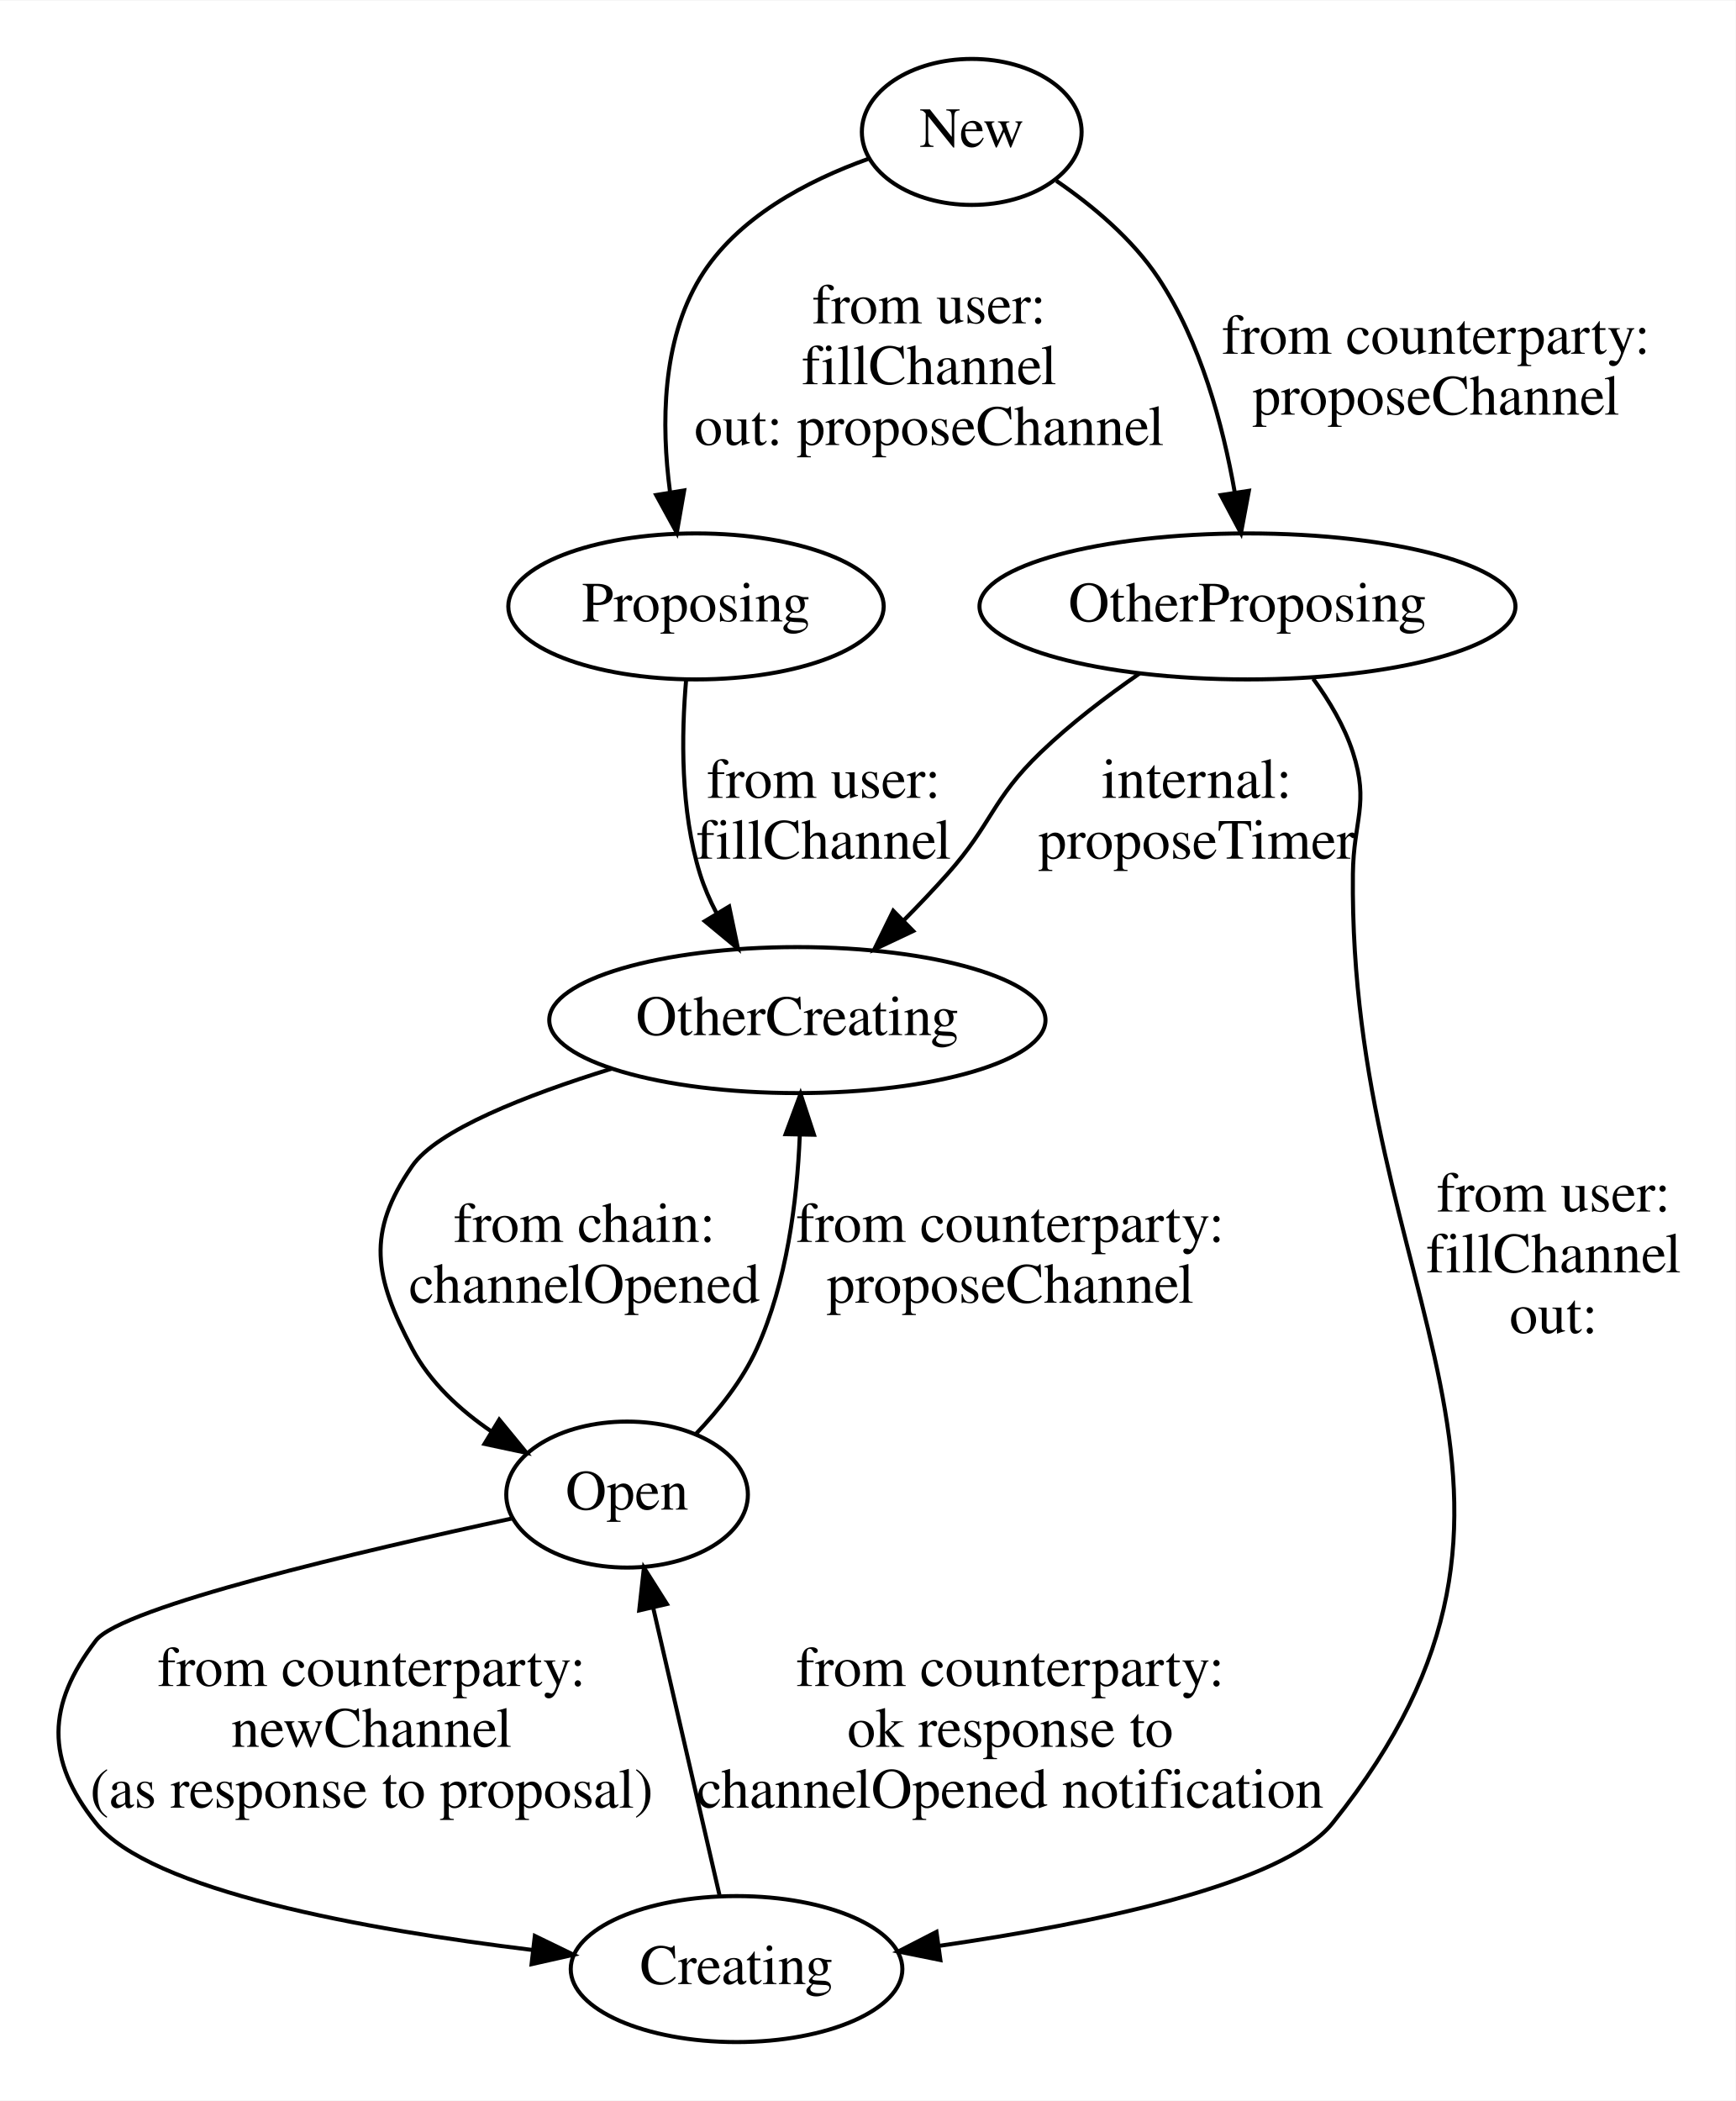
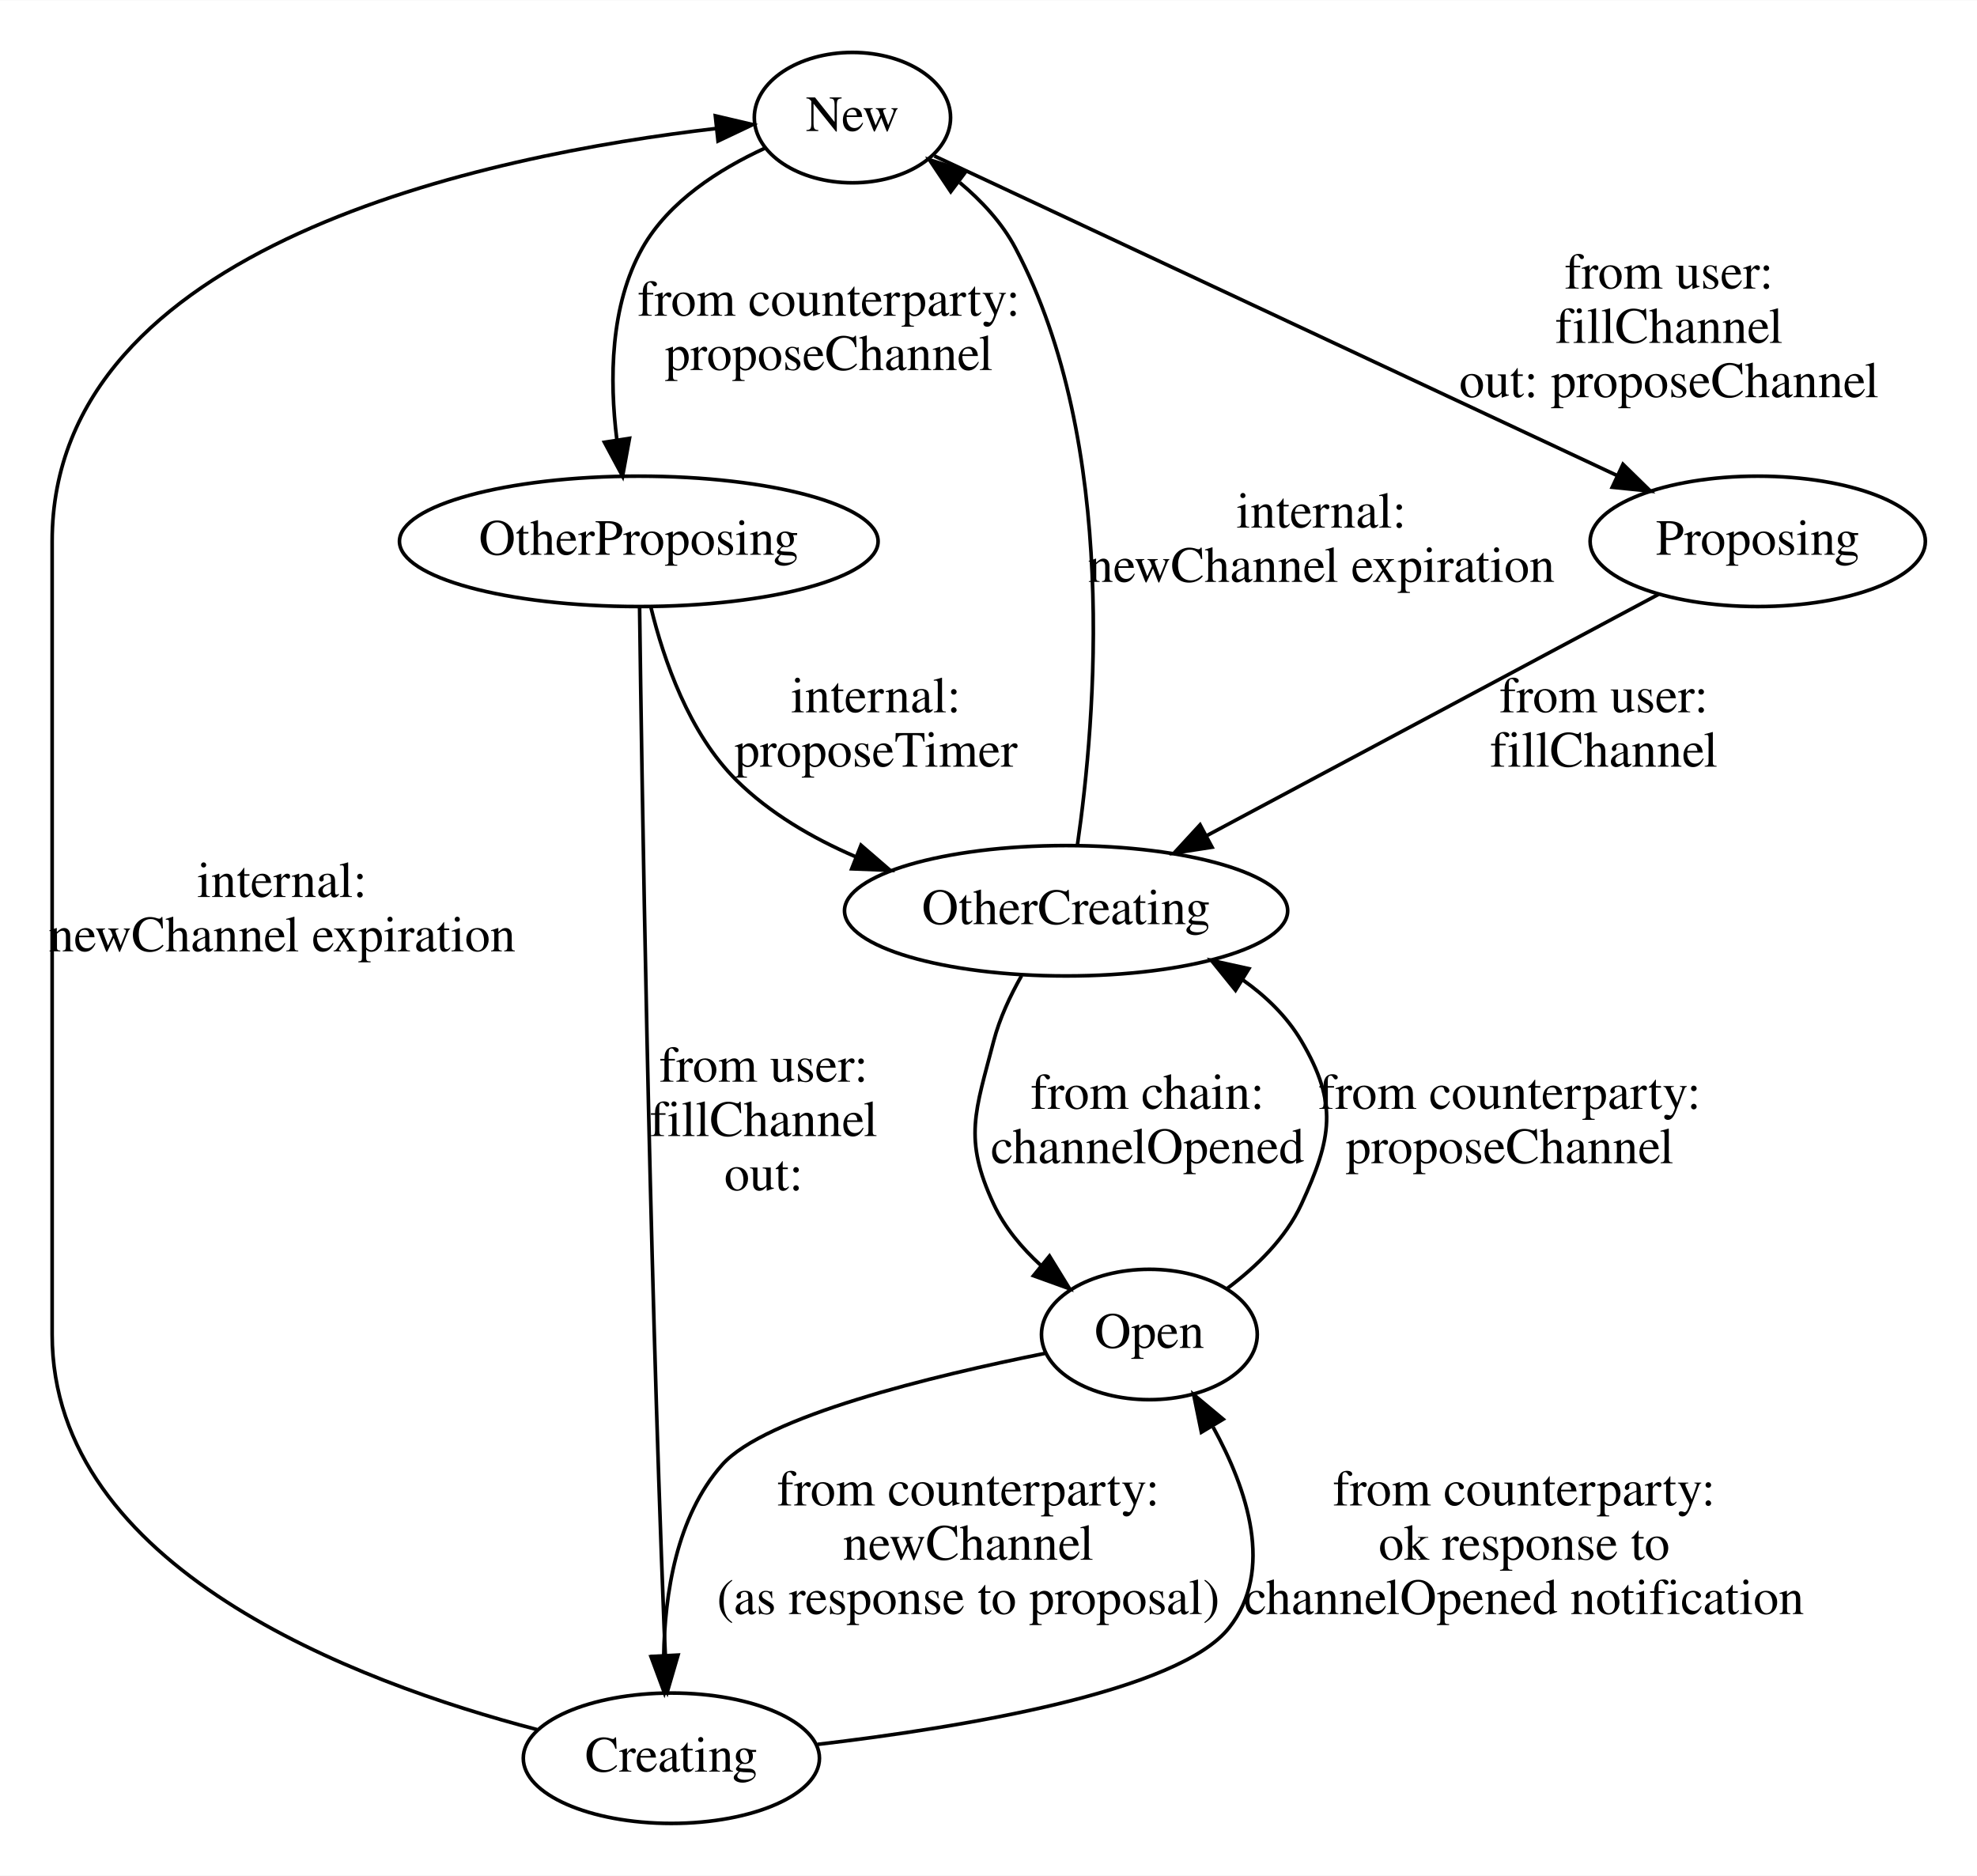
- <svg xmlns="http://www.w3.org/2000/svg" width="428pt" height="518pt" viewBox="0.00 0.00 428.05 517.80">
+ <svg xmlns="http://www.w3.org/2000/svg" width="546pt" height="518pt" viewBox="0.00 0.00 545.95 517.80">
  <g id="graph0" class="graph" transform="scale(1 1) rotate(0) translate(14.4 503.4)">
-     <polygon fill="#ffffff" stroke="transparent" points="-14.4,14.4 -14.4,-503.4 413.646,-503.4 413.646,14.4 -14.4,14.4" />
+     <polygon fill="#ffffff" stroke="transparent" points="-14.4,14.4 -14.4,-503.4 531.546,-503.4 531.546,14.4 -14.4,14.4" />
    <g id="node1" class="node">
-       <ellipse fill="none" stroke="#000000" cx="225.246" cy="-471" rx="27.097" ry="18" />
-       <text text-anchor="middle" x="225.246" y="-467.3" font-family="Times,serif" font-size="14.00" fill="#000000">New</text>
+       <ellipse fill="none" stroke="#000000" cx="221" cy="-471" rx="27.097" ry="18" />
+       <text text-anchor="middle" x="221" y="-467.3" font-family="Times,serif" font-size="14.00" fill="#000000">New</text>
    </g>
    <g id="node2" class="node">
-       <ellipse fill="none" stroke="#000000" cx="157.246" cy="-354" rx="46.292" ry="18" />
-       <text text-anchor="middle" x="157.246" y="-350.3" font-family="Times,serif" font-size="14.00" fill="#000000">Proposing</text>
+       <ellipse fill="none" stroke="#000000" cx="471" cy="-354" rx="46.292" ry="18" />
+       <text text-anchor="middle" x="471" y="-350.3" font-family="Times,serif" font-size="14.00" fill="#000000">Proposing</text>
    </g>
    <g id="edge1" class="edge">
-       <path fill="none" stroke="#000000" d="M199.676,-464.334C184.813,-459.01 167.282,-449.905 158.246,-435 148.795,-419.413 148.658,-398.847 150.826,-382.338" />
-       <polygon fill="#000000" stroke="#000000" points="154.329,-382.606 152.508,-372.169 147.423,-381.464 154.329,-382.606" />
-       <text text-anchor="middle" x="214.746" y="-423.8" font-family="Times,serif" font-size="14.00" fill="#000000">from user:</text>
-       <text text-anchor="middle" x="214.746" y="-408.8" font-family="Times,serif" font-size="14.00" fill="#000000">fillChannel</text>
-       <text text-anchor="middle" x="214.746" y="-393.8" font-family="Times,serif" font-size="14.00" fill="#000000">out: proposeChannel</text>
+       <path fill="none" stroke="#000000" d="M243.627,-460.411C286.374,-440.405 379.442,-396.849 432.298,-372.113" />
+       <polygon fill="#000000" stroke="#000000" points="433.791,-375.278 441.364,-367.87 430.823,-368.938 433.791,-375.278" />
+       <text text-anchor="middle" x="446.5" y="-423.8" font-family="Times,serif" font-size="14.00" fill="#000000">from user:</text>
+       <text text-anchor="middle" x="446.5" y="-408.8" font-family="Times,serif" font-size="14.00" fill="#000000">fillChannel</text>
+       <text text-anchor="middle" x="446.5" y="-393.8" font-family="Times,serif" font-size="14.00" fill="#000000">out: proposeChannel</text>
    </g>
    <g id="node3" class="node">
-       <ellipse fill="none" stroke="#000000" cx="293.246" cy="-354" rx="66.089" ry="18" />
-       <text text-anchor="middle" x="293.246" y="-350.3" font-family="Times,serif" font-size="14.00" fill="#000000">OtherProposing</text>
+       <ellipse fill="none" stroke="#000000" cx="162" cy="-354" rx="66.089" ry="18" />
+       <text text-anchor="middle" x="162" y="-350.3" font-family="Times,serif" font-size="14.00" fill="#000000">OtherProposing</text>
    </g>
    <g id="edge2" class="edge">
-       <path fill="none" stroke="#000000" d="M246.103,-458.949C255.031,-452.825 264.852,-444.632 271.246,-435 281.69,-419.264 287.198,-398.7 290.091,-382.229" />
-       <polygon fill="#000000" stroke="#000000" points="293.59,-382.503 291.64,-372.089 286.67,-381.446 293.59,-382.503" />
-       <text text-anchor="middle" x="339.746" y="-416.3" font-family="Times,serif" font-size="14.00" fill="#000000">from counterparty:</text>
-       <text text-anchor="middle" x="339.746" y="-401.3" font-family="Times,serif" font-size="14.00" fill="#000000">proposeChannel</text>
+       <path fill="none" stroke="#000000" d="M196.701,-462.502C184.28,-456.787 170.281,-447.901 163,-435 154.041,-419.126 153.897,-398.563 155.939,-382.128" />
+       <polygon fill="#000000" stroke="#000000" points="159.434,-382.437 157.526,-372.015 152.518,-381.352 159.434,-382.437" />
+       <text text-anchor="middle" x="214.5" y="-416.3" font-family="Times,serif" font-size="14.00" fill="#000000">from counterparty:</text>
+       <text text-anchor="middle" x="214.5" y="-401.3" font-family="Times,serif" font-size="14.00" fill="#000000">proposeChannel</text>
    </g>
    <g id="node4" class="node">
-       <ellipse fill="none" stroke="#000000" cx="182.246" cy="-252" rx="61.189" ry="18" />
-       <text text-anchor="middle" x="182.246" y="-248.3" font-family="Times,serif" font-size="14.00" fill="#000000">OtherCreating</text>
+       <ellipse fill="none" stroke="#000000" cx="280" cy="-252" rx="61.189" ry="18" />
+       <text text-anchor="middle" x="280" y="-248.3" font-family="Times,serif" font-size="14.00" fill="#000000">OtherCreating</text>
    </g>
    <g id="edge3" class="edge">
-       <path fill="none" stroke="#000000" d="M154.813,-335.921C153.637,-322.408 153.378,-303.648 158.246,-288 159.25,-284.772 160.642,-281.567 162.256,-278.476" />
-       <polygon fill="#000000" stroke="#000000" points="165.42,-280.007 167.592,-269.637 159.427,-276.389 165.42,-280.007" />
-       <text text-anchor="middle" x="188.746" y="-306.8" font-family="Times,serif" font-size="14.00" fill="#000000">from user:</text>
-       <text text-anchor="middle" x="188.746" y="-291.8" font-family="Times,serif" font-size="14.00" fill="#000000">fillChannel</text>
+       <path fill="none" stroke="#000000" d="M443.634,-339.386C410.923,-321.917 355.957,-292.563 318.854,-272.749" />
+       <polygon fill="#000000" stroke="#000000" points="320.3,-269.554 309.831,-267.93 317.003,-275.729 320.3,-269.554" />
+       <text text-anchor="middle" x="428.5" y="-306.8" font-family="Times,serif" font-size="14.00" fill="#000000">from user:</text>
+       <text text-anchor="middle" x="428.5" y="-291.8" font-family="Times,serif" font-size="14.00" fill="#000000">fillChannel</text>
    </g>
    <g id="edge4" class="edge">
-       <path fill="none" stroke="#000000" d="M266.648,-337.479C258.417,-331.789 249.59,-325.06 242.246,-318 230.134,-306.356 230.407,-300.558 219.246,-288 215.835,-284.163 212.099,-280.24 208.352,-276.463" />
-       <polygon fill="#000000" stroke="#000000" points="210.8,-273.962 201.22,-269.438 205.889,-278.949 210.8,-273.962" />
-       <text text-anchor="middle" x="280.746" y="-306.8" font-family="Times,serif" font-size="14.00" fill="#000000">internal:</text>
-       <text text-anchor="middle" x="280.746" y="-291.8" font-family="Times,serif" font-size="14.00" fill="#000000">proposeTimer</text>
+       <path fill="none" stroke="#000000" d="M165.332,-335.844C168.887,-321.198 175.881,-300.968 189,-288 198.153,-278.953 209.857,-272.107 221.801,-266.953" />
+       <polygon fill="#000000" stroke="#000000" points="223.368,-270.098 231.387,-263.173 220.8,-263.586 223.368,-270.098" />
+       <text text-anchor="middle" x="227.5" y="-306.8" font-family="Times,serif" font-size="14.00" fill="#000000">internal:</text>
+       <text text-anchor="middle" x="227.5" y="-291.8" font-family="Times,serif" font-size="14.00" fill="#000000">proposeTimer</text>
    </g>
    <g id="node5" class="node">
-       <ellipse fill="none" stroke="#000000" cx="167.246" cy="-18" rx="40.893" ry="18" />
-       <text text-anchor="middle" x="167.246" y="-14.3" font-family="Times,serif" font-size="14.00" fill="#000000">Creating</text>
+       <ellipse fill="none" stroke="#000000" cx="171" cy="-18" rx="40.893" ry="18" />
+       <text text-anchor="middle" x="171" y="-14.3" font-family="Times,serif" font-size="14.00" fill="#000000">Creating</text>
    </g>
    <g id="edge5" class="edge">
-       <path fill="none" stroke="#000000" d="M309.444,-336.177C313.434,-330.726 317.158,-324.455 319.246,-318 323.348,-305.313 319.388,-301.333 319.246,-288 318.135,-183.982 379.331,-135.147 314.246,-54 302.112,-38.871 255.091,-29.22 217.453,-23.759" />
-       <polygon fill="#000000" stroke="#000000" points="217.509,-20.233 207.123,-22.329 216.549,-27.167 217.509,-20.233" />
-       <text text-anchor="middle" x="368.746" y="-204.8" font-family="Times,serif" font-size="14.00" fill="#000000">from user:</text>
-       <text text-anchor="middle" x="368.746" y="-189.8" font-family="Times,serif" font-size="14.00" fill="#000000">fillChannel</text>
-       <text text-anchor="middle" x="368.746" y="-174.8" font-family="Times,serif" font-size="14.00" fill="#000000">out: </text>
+       <path fill="none" stroke="#000000" d="M162.222,-335.731C162.834,-288.895 164.792,-160.717 169,-54 169.096,-51.572 169.208,-49.053 169.331,-46.526" />
+       <polygon fill="#000000" stroke="#000000" points="172.838,-46.479 169.869,-36.309 165.848,-46.111 172.838,-46.479" />
+       <text text-anchor="middle" x="196.5" y="-204.8" font-family="Times,serif" font-size="14.00" fill="#000000">from user:</text>
+       <text text-anchor="middle" x="196.5" y="-189.8" font-family="Times,serif" font-size="14.00" fill="#000000">fillChannel</text>
+       <text text-anchor="middle" x="196.5" y="-174.8" font-family="Times,serif" font-size="14.00" fill="#000000">out: </text>
+     </g>
+     <g id="edge8" class="edge">
+       <path fill="none" stroke="#000000" d="M283.134,-270.183C288.135,-304.623 294.661,-380.771 266,-435 262.336,-441.933 256.698,-447.995 250.637,-453.069" />
+       <polygon fill="#000000" stroke="#000000" points="248.149,-450.561 242.257,-459.366 252.354,-456.157 248.149,-450.561" />
+       <text text-anchor="middle" x="350.5" y="-357.8" font-family="Times,serif" font-size="14.00" fill="#000000">internal:</text>
+       <text text-anchor="middle" x="350.5" y="-342.8" font-family="Times,serif" font-size="14.00" fill="#000000">newChannel expiration</text>
    </g>
    <g id="node6" class="node">
-       <ellipse fill="none" stroke="#000000" cx="140.246" cy="-135" rx="29.795" ry="18" />
-       <text text-anchor="middle" x="140.246" y="-131.3" font-family="Times,serif" font-size="14.00" fill="#000000">Open</text>
+       <ellipse fill="none" stroke="#000000" cx="303" cy="-135" rx="29.795" ry="18" />
+       <text text-anchor="middle" x="303" y="-131.3" font-family="Times,serif" font-size="14.00" fill="#000000">Open</text>
    </g>
    <g id="edge7" class="edge">
-       <path fill="none" stroke="#000000" d="M136.433,-240.013C115.221,-233.445 93.359,-224.854 87.246,-216 75.882,-199.542 77.885,-188.674 87.246,-171 91.681,-162.626 99.033,-155.839 106.87,-150.51" />
-       <polygon fill="#000000" stroke="#000000" points="108.723,-153.48 115.448,-145.293 105.086,-147.499 108.723,-153.48" />
-       <text text-anchor="middle" x="129.746" y="-197.3" font-family="Times,serif" font-size="14.00" fill="#000000">from chain:</text>
-       <text text-anchor="middle" x="129.746" y="-182.3" font-family="Times,serif" font-size="14.00" fill="#000000">channelOpened</text>
+       <path fill="none" stroke="#000000" d="M267.714,-234.077C264.565,-228.528 261.614,-222.229 260,-216 254.983,-196.639 251.538,-189.121 260,-171 262.989,-164.599 267.739,-158.934 273.01,-154.103" />
+       <polygon fill="#000000" stroke="#000000" points="275.415,-156.658 280.963,-147.631 270.997,-151.228 275.415,-156.658" />
+       <text text-anchor="middle" x="302.5" y="-197.3" font-family="Times,serif" font-size="14.00" fill="#000000">from chain:</text>
+       <text text-anchor="middle" x="302.5" y="-182.3" font-family="Times,serif" font-size="14.00" fill="#000000">channelOpened</text>
+     </g>
+     <g id="edge9" class="edge">
+       <path fill="none" stroke="#000000" d="M133.895,-25.912C83.603,-39.064 0,-70.611 0,-135 0,-354 0,-354 0,-354 0,-436.042 120.432,-460.715 183.49,-468.011" />
+       <polygon fill="#000000" stroke="#000000" points="183.142,-471.493 193.457,-469.075 183.885,-464.533 183.142,-471.493" />
+       <text text-anchor="middle" x="63.5" y="-255.8" font-family="Times,serif" font-size="14.00" fill="#000000">internal:</text>
+       <text text-anchor="middle" x="63.5" y="-240.8" font-family="Times,serif" font-size="14.00" fill="#000000">newChannel expiration</text>
    </g>
    <g id="edge6" class="edge">
-       <path fill="none" stroke="#000000" d="M163.037,-36.238C158.65,-55.246 151.722,-85.267 146.655,-107.225" />
-       <polygon fill="#000000" stroke="#000000" points="143.244,-106.444 144.405,-116.975 150.064,-108.018 143.244,-106.444" />
-       <text text-anchor="middle" x="234.746" y="-87.8" font-family="Times,serif" font-size="14.00" fill="#000000">from counterparty:</text>
-       <text text-anchor="middle" x="234.746" y="-72.8" font-family="Times,serif" font-size="14.00" fill="#000000">ok response to</text>
-       <text text-anchor="middle" x="234.746" y="-57.8" font-family="Times,serif" font-size="14.00" fill="#000000">channelOpened notification</text>
+       <path fill="none" stroke="#000000" d="M211.325,-21.816C252.103,-26.607 311.051,-36.414 325,-54 337.531,-69.798 330.087,-92.183 320.602,-109.419" />
+       <polygon fill="#000000" stroke="#000000" points="317.365,-108.011 315.236,-118.39 323.373,-111.604 317.365,-108.011" />
+       <text text-anchor="middle" x="406.5" y="-87.8" font-family="Times,serif" font-size="14.00" fill="#000000">from counterparty:</text>
+       <text text-anchor="middle" x="406.5" y="-72.8" font-family="Times,serif" font-size="14.00" fill="#000000">ok response to</text>
+       <text text-anchor="middle" x="406.5" y="-57.8" font-family="Times,serif" font-size="14.00" fill="#000000">channelOpened notification</text>
    </g>
-     <g id="edge8" class="edge">
-       <path fill="none" stroke="#000000" d="M157.238,-149.972C162.937,-155.935 168.731,-163.228 172.246,-171 179.647,-187.364 182.17,-207.38 182.832,-223.421" />
-       <polygon fill="#000000" stroke="#000000" points="179.34,-223.865 183.03,-233.797 186.339,-223.732 179.34,-223.865" />
-       <text text-anchor="middle" x="234.746" y="-197.3" font-family="Times,serif" font-size="14.00" fill="#000000">from counterparty:</text>
-       <text text-anchor="middle" x="234.746" y="-182.3" font-family="Times,serif" font-size="14.00" fill="#000000">proposeChannel</text>
+     <g id="edge10" class="edge">
+       <path fill="none" stroke="#000000" d="M324.536,-147.736C332.514,-153.697 340.666,-161.577 345,-171 353.357,-189.17 355.154,-198.769 345,-216 340.994,-222.798 335.191,-228.404 328.678,-232.997" />
+       <polygon fill="#000000" stroke="#000000" points="326.792,-230.049 320.132,-238.289 330.477,-236 326.792,-230.049" />
+       <text text-anchor="middle" x="402.5" y="-197.3" font-family="Times,serif" font-size="14.00" fill="#000000">from counterparty:</text>
+       <text text-anchor="middle" x="402.5" y="-182.3" font-family="Times,serif" font-size="14.00" fill="#000000">proposeChannel</text>
    </g>
-     <g id="edge9" class="edge">
-       <path fill="none" stroke="#000000" d="M111.706,-129.068C75.096,-121.174 15.537,-107.254 9.246,-99 -2.879,-83.094 -3.227,-69.634 9.246,-54 22.59,-37.274 75.858,-27.715 116.895,-22.71" />
-       <polygon fill="#000000" stroke="#000000" points="117.502,-26.164 127.033,-21.535 116.696,-19.21 117.502,-26.164" />
-       <text text-anchor="middle" x="77.246" y="-87.8" font-family="Times,serif" font-size="14.00" fill="#000000">from counterparty:</text>
-       <text text-anchor="middle" x="77.246" y="-72.8" font-family="Times,serif" font-size="14.00" fill="#000000">newChannel</text>
-       <text text-anchor="middle" x="77.246" y="-57.8" font-family="Times,serif" font-size="14.00" fill="#000000">(as response to proposal)</text>
+     <g id="edge11" class="edge">
+       <path fill="none" stroke="#000000" d="M274.142,-129.779C243.163,-123.578 196.796,-112.371 185,-99 172.412,-84.732 169.139,-63.355 168.892,-46.144" />
+       <polygon fill="#000000" stroke="#000000" points="172.393,-46.128 169.073,-36.067 165.394,-46.002 172.393,-46.128" />
+       <text text-anchor="middle" x="253" y="-87.8" font-family="Times,serif" font-size="14.00" fill="#000000">from counterparty:</text>
+       <text text-anchor="middle" x="253" y="-72.8" font-family="Times,serif" font-size="14.00" fill="#000000">newChannel</text>
+       <text text-anchor="middle" x="253" y="-57.8" font-family="Times,serif" font-size="14.00" fill="#000000">(as response to proposal)</text>
    </g>
  </g>
</svg>
